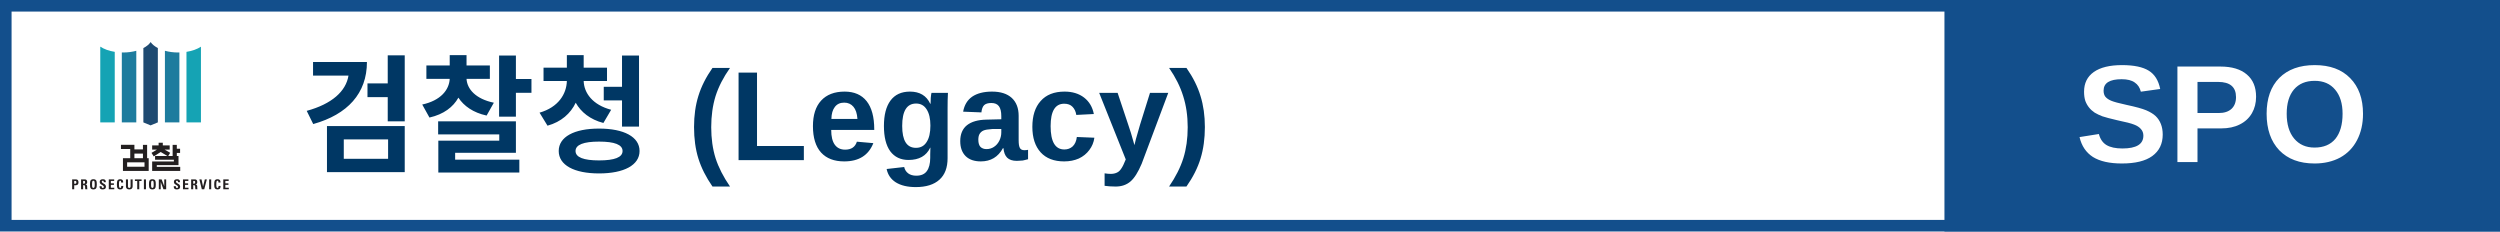
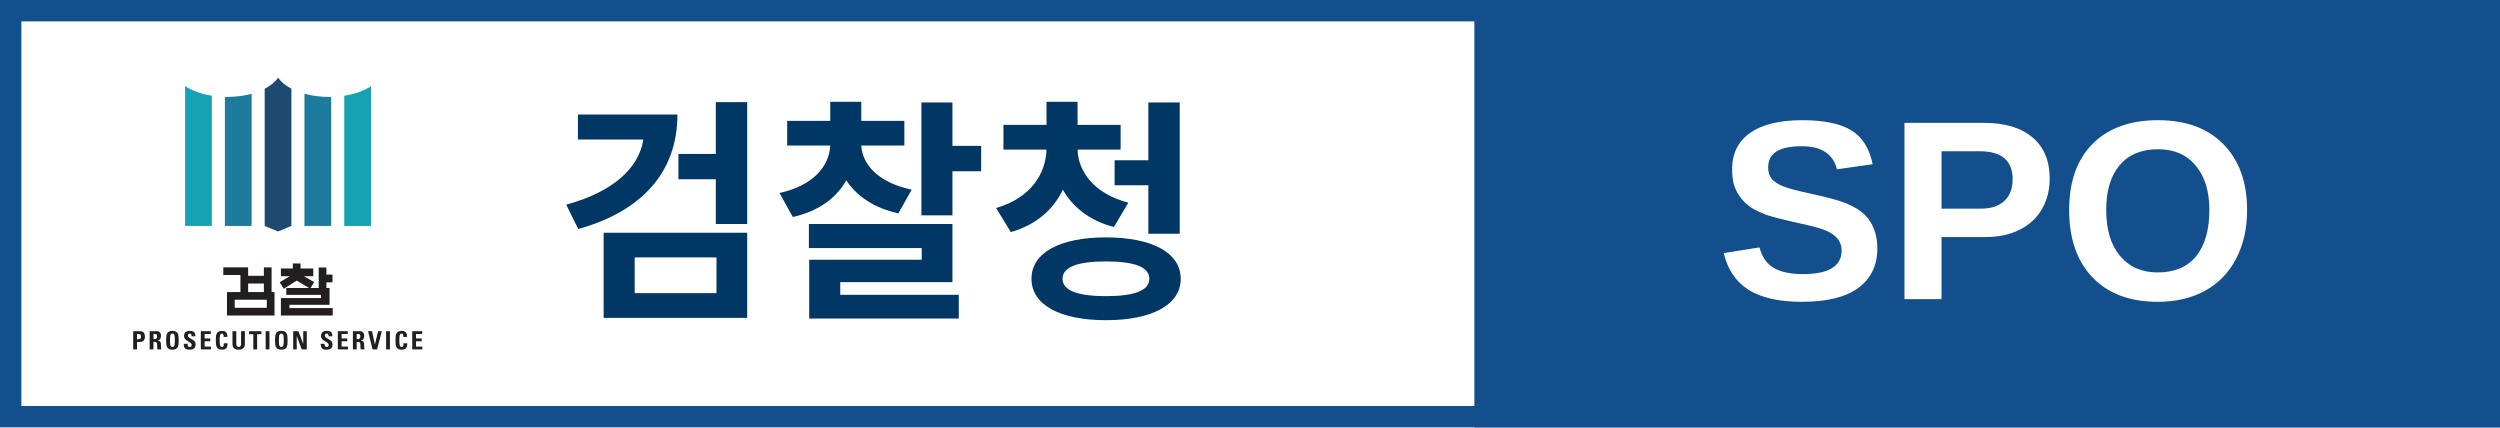
- <svg xmlns="http://www.w3.org/2000/svg" width="216.0" height="20" viewBox="0 0 216.0 20" role="img" aria-label="검찰청 (Legacy) SPO">
+ <svg xmlns="http://www.w3.org/2000/svg" width="117.0" height="20" viewBox="0 0 117.0 20" role="img" aria-label="검찰청 SPO">
  <defs>
    <clipPath id="badge-shape">
-       <rect width="216.0" height="20" rx="0" />
+       <rect width="117.0" height="20" rx="0" />
    </clipPath>
  </defs>
  <g clip-path="url(#badge-shape)">
-     <rect width="216.0" height="20" rx="0" fill="#ffffff" />
-     <path d="M168.0 0h48v20h-48z" fill="#134f8c" />
+     <rect width="117.0" height="20" rx="0" fill="#ffffff" />
+     <path d="M69.0 0h48v20h-48z" fill="#134f8c" />
  </g>
-   <rect x="0.5" y="0.5" width="215.0" height="19" rx="0" fill="none" stroke="#134f8c" />
+   <rect x="0.5" y="0.5" width="116.0" height="19" rx="0" fill="none" stroke="#134f8c" />
  <g transform="translate(6.000 3.000) scale(0.046667)">
    <path d="M958.823 448.355v143.184h29.407V437.851c-7.535 4.953-17.738 8.66-29.407 10.504" style="fill:#15a3b4;fill-rule:nonzero;stroke:none" transform="translate(-657.5 -377.028)scale(.9117)" />
    <path d="M942.128 449.649c-9.748 0-18.942-1.275-27.07-3.52v145.41h29.41V449.61c-.78.02-1.556.039-2.34.039" style="fill:#1d7c9e;fill-rule:nonzero;stroke:none" transform="translate(-657.5 -377.028)scale(.9117)" />
    <path d="M783.77 437.732v153.807h29.405V448.326c-11.685-1.863-21.892-5.608-29.406-10.594" style="fill:#15a3b4;fill-rule:nonzero;stroke:none" transform="translate(-657.5 -377.028)scale(.9117)" />
    <path d="M886.068 428.452c-3.173 4.67-8.262 8.836-14.77 12.208v150.927l14.613 6.057 14.788-6.105V440.573c-6.428-3.357-11.482-7.489-14.631-12.121" style="fill:#1e4a71;fill-rule:nonzero;stroke:none" transform="translate(-657.5 -377.028)scale(.9117)" />
    <path d="M830.044 449.649c-.842 0-1.683-.02-2.514-.039V591.54h29.408V446.172c-8.087 2.21-17.217 3.477-26.894 3.477" style="fill:#1d7c9e;fill-rule:nonzero;stroke:none" transform="translate(-657.5 -377.028)scale(.9117)" />
    <path d="M878.91 637.158h-8.48v9.28H853.11v-9.372h-27.326v8.493h18.832l.02 18.723h-14.808v25.807H882.1v-25.807h-3.19zm-25.8 17.768h17.321v9.356H853.11zm-14.798 26.675v-8.85h35.307v8.85zM898.562 681.888v-3.563h44.097v-18.528h-3.443v-6.238h6.649v-8.486h-6.65v-7.8h-8.483v22.524h-8.911l3.907-6.49-11.31-6.468h10.325v-8.493h-13.976v-5.5h-8.493v5.5H889.14v8.493h9.726l-11.063 6.62 4.522 7.199 14.239-8.97 13.45 8.11h-24.95v7.553h38.17v3.528H889.14v19.268h56.989v-8.259zM726.67 727.37v-20.06h7.553q5.337 0 5.335 6.001 0 5.89-5.584 5.89h-3.111v8.168zm4.194-16.975v5.724h2.332q.918 0 1.527-.862.586-.778.585-1.833.001-3.03-2.333-3.029zM748.975 719.062v8.307h-4.196V707.31h7.752q2.197 0 3.444 1.369 1.252 1.369 1.252 3.91 0 4.331-3.723 4.944 3.641.445 3.64 3.946 0 4.89.472 5.89h-4.112q-.36-.778-.416-1.918-.027-.221-.028-1.971 0-2.418-.277-3.112c-.39-.871-1.295-1.306-2.724-1.306zm0-8.668v5.585h1.86q1.14-.001 1.696-1.001.446-.779.446-1.945-.001-2.639-2.141-2.639zM769.813 727.701q-4.612.001-6.055-3.223-.863-1.915-.862-7.138-.001-5.252.862-7.168 1.442-3.195 6.055-3.196 4.612.001 6.057 3.196.859 1.916.86 7.168-.001 5.223-.86 7.138-1.445 3.224-6.057 3.223m0-3q1.668 0 2.223-1.748.443-1.447.443-5.613 0-4.168-.443-5.613-.555-1.75-2.223-1.75-1.666 0-2.224 1.75-.445 1.444-.445 5.613.001 4.166.445 5.613.558 1.748 2.224 1.748M795.289 721.895q-.001 3.475-2.306 4.862-1.613.945-4.694.944-5.974 0-5.974-5.668.001-.414.026-.859h4.197q.001 1.806.333 2.472.5 1.055 2.056 1.055 2.11.002 2.111-2.278.001-1.443-2.194-2.833-3.947-2.472-4.057-2.585-2.195-1.832-2.195-4.388 0-5.64 6.614-5.64 6.222 0 5.834 6.028h-4.085q0-3.028-1.945-3.027-2.167 0-2.167 2.138 0 1.53 2.195 2.832 3.917 2.337 4.056 2.447 2.195 1.807 2.195 4.5M812.236 727.37h-11.17v-20.06h10.948v3.084h-6.75v4.945h6.221v3.084h-6.222v5.861h6.973zM824.462 727.701q-4.614.001-6.06-3.223-.86-1.915-.86-7.138 0-5.252.86-7.168 1.446-3.195 6.06-3.196 6.08.001 5.832 6.667h-4.113q0-2-.386-2.833-.39-.832-1.333-.832-1.67 0-2.224 1.749-.446 1.444-.445 5.613-.001 4.166.445 5.613.555 1.748 2.224 1.748 1.247 0 1.664-1.444.166-.639.252-2.64h4.14q.001 3.89-1.557 5.557-1.417 1.527-4.499 1.527M845.323 707.31h4.197v14.223q.001 2.586-1.474 4.195-1.804 1.974-5.334 1.973-3.388 0-5.14-1.666-1.694-1.583-1.695-4.502V707.31h4.197v13.947q0 3.445 2.583 3.444 2.667 0 2.666-3.444zM854.132 707.31h13.53v3.334h-4.67v16.725H858.8v-16.725h-4.668zM876.58 727.37h-4.196v-20.06h4.196zM889.608 727.701q-4.611.001-6.055-3.223-.862-1.915-.862-7.138 0-5.252.862-7.168 1.443-3.195 6.055-3.196 4.613.001 6.057 3.196.86 1.916.86 7.168 0 5.223-.86 7.138-1.444 3.224-6.057 3.223m0-3q1.668 0 2.224-1.748.443-1.447.443-5.613 0-4.168-.443-5.613-.556-1.75-2.224-1.75c-1.11 0-1.855.584-2.22 1.75q-.448 1.444-.446 5.613-.002 4.166.445 5.613c.366 1.165 1.111 1.748 2.22 1.748M906.556 727.37h-3.892v-20.06h5.699l5.36 13.89v-13.89h3.888v20.06h-5.555l-5.5-14.67zM945.965 721.895q-.001 3.475-2.305 4.862-1.612.945-4.694.944-5.976 0-5.976-5.668 0-.414.03-.859h4.195q-.001 1.806.332 2.472.5 1.055 2.057 1.055 2.111.002 2.11-2.278 0-1.443-2.195-2.833-3.946-2.472-4.056-2.585-2.194-1.832-2.193-4.388-.001-5.64 6.611-5.64 6.224 0 5.835 6.028h-4.084q-.001-3.028-1.945-3.027-2.168 0-2.167 2.138-.001 1.53 2.194 2.832 3.918 2.337 4.055 2.447 2.196 1.807 2.196 4.5M962.912 727.37h-11.167v-20.06h10.944v3.084h-6.75v4.945h6.222v3.084h-6.223v5.861h6.974zM972.525 719.062v8.307h-4.195V707.31h7.75q2.195 0 3.447 1.369c.831.913 1.251 2.215 1.251 3.91q0 4.331-3.725 4.944 3.641.445 3.64 3.946.001 4.89.471 5.89h-4.111q-.36-.778-.416-1.918-.029-.221-.027-1.971 0-2.418-.279-3.112-.583-1.306-2.723-1.306zm0-8.668v5.585h1.862q1.135-.001 1.693-1.001.447-.779.448-1.945-.001-2.639-2.141-2.639zM989.973 727.37l-4.947-20.06h4.362l3.112 14.585h.056l3.5-14.585h4.139l-5.307 20.06zM1009.06 727.37h-4.196v-20.06h4.197zM1022.088 727.701q-4.612.001-6.057-3.223-.862-1.915-.862-7.138 0-5.252.862-7.168 1.445-3.195 6.057-3.196 6.084.001 5.833 6.667h-4.113c0-1.334-.126-2.276-.387-2.833q-.39-.832-1.333-.832c-1.11 0-1.853.583-2.22 1.749q-.449 1.444-.448 5.613 0 4.166.448 5.613c.367 1.165 1.11 1.748 2.22 1.748q1.249 0 1.665-1.444.17-.639.252-2.64h4.138c0 2.593-.515 4.446-1.555 5.557q-1.417 1.527-4.5 1.527M1044.76 727.37h-11.17v-20.06h10.947v3.084h-6.752v4.945h6.22v3.084h-6.22v5.861h6.974z" style="fill:#231f20;fill-rule:nonzero;stroke:none" transform="translate(-657.5 -377.028)scale(.9117)" />
  </g>
-   <text x="26.0" y="14" fill="#003764" font-family="-apple-system, BlinkMacSystemFont, 'Segoe UI', 'Noto Sans KR', 'Malgun Gothic', Arial, sans-serif" font-size="11" font-weight="600">검찰청 (Legacy)</text>
-   <text x="192" y="14" fill="#ffffff" text-anchor="middle" font-family="Arial, Helvetica, sans-serif" font-size="12" font-weight="700">SPO</text>
+   <text x="26.0" y="14" fill="#003764" font-family="-apple-system, BlinkMacSystemFont, 'Segoe UI', 'Noto Sans KR', 'Malgun Gothic', Arial, sans-serif" font-size="11" font-weight="600">검찰청</text>
+   <text x="93" y="14" fill="#ffffff" text-anchor="middle" font-family="Arial, Helvetica, sans-serif" font-size="12" font-weight="700">SPO</text>
</svg>
